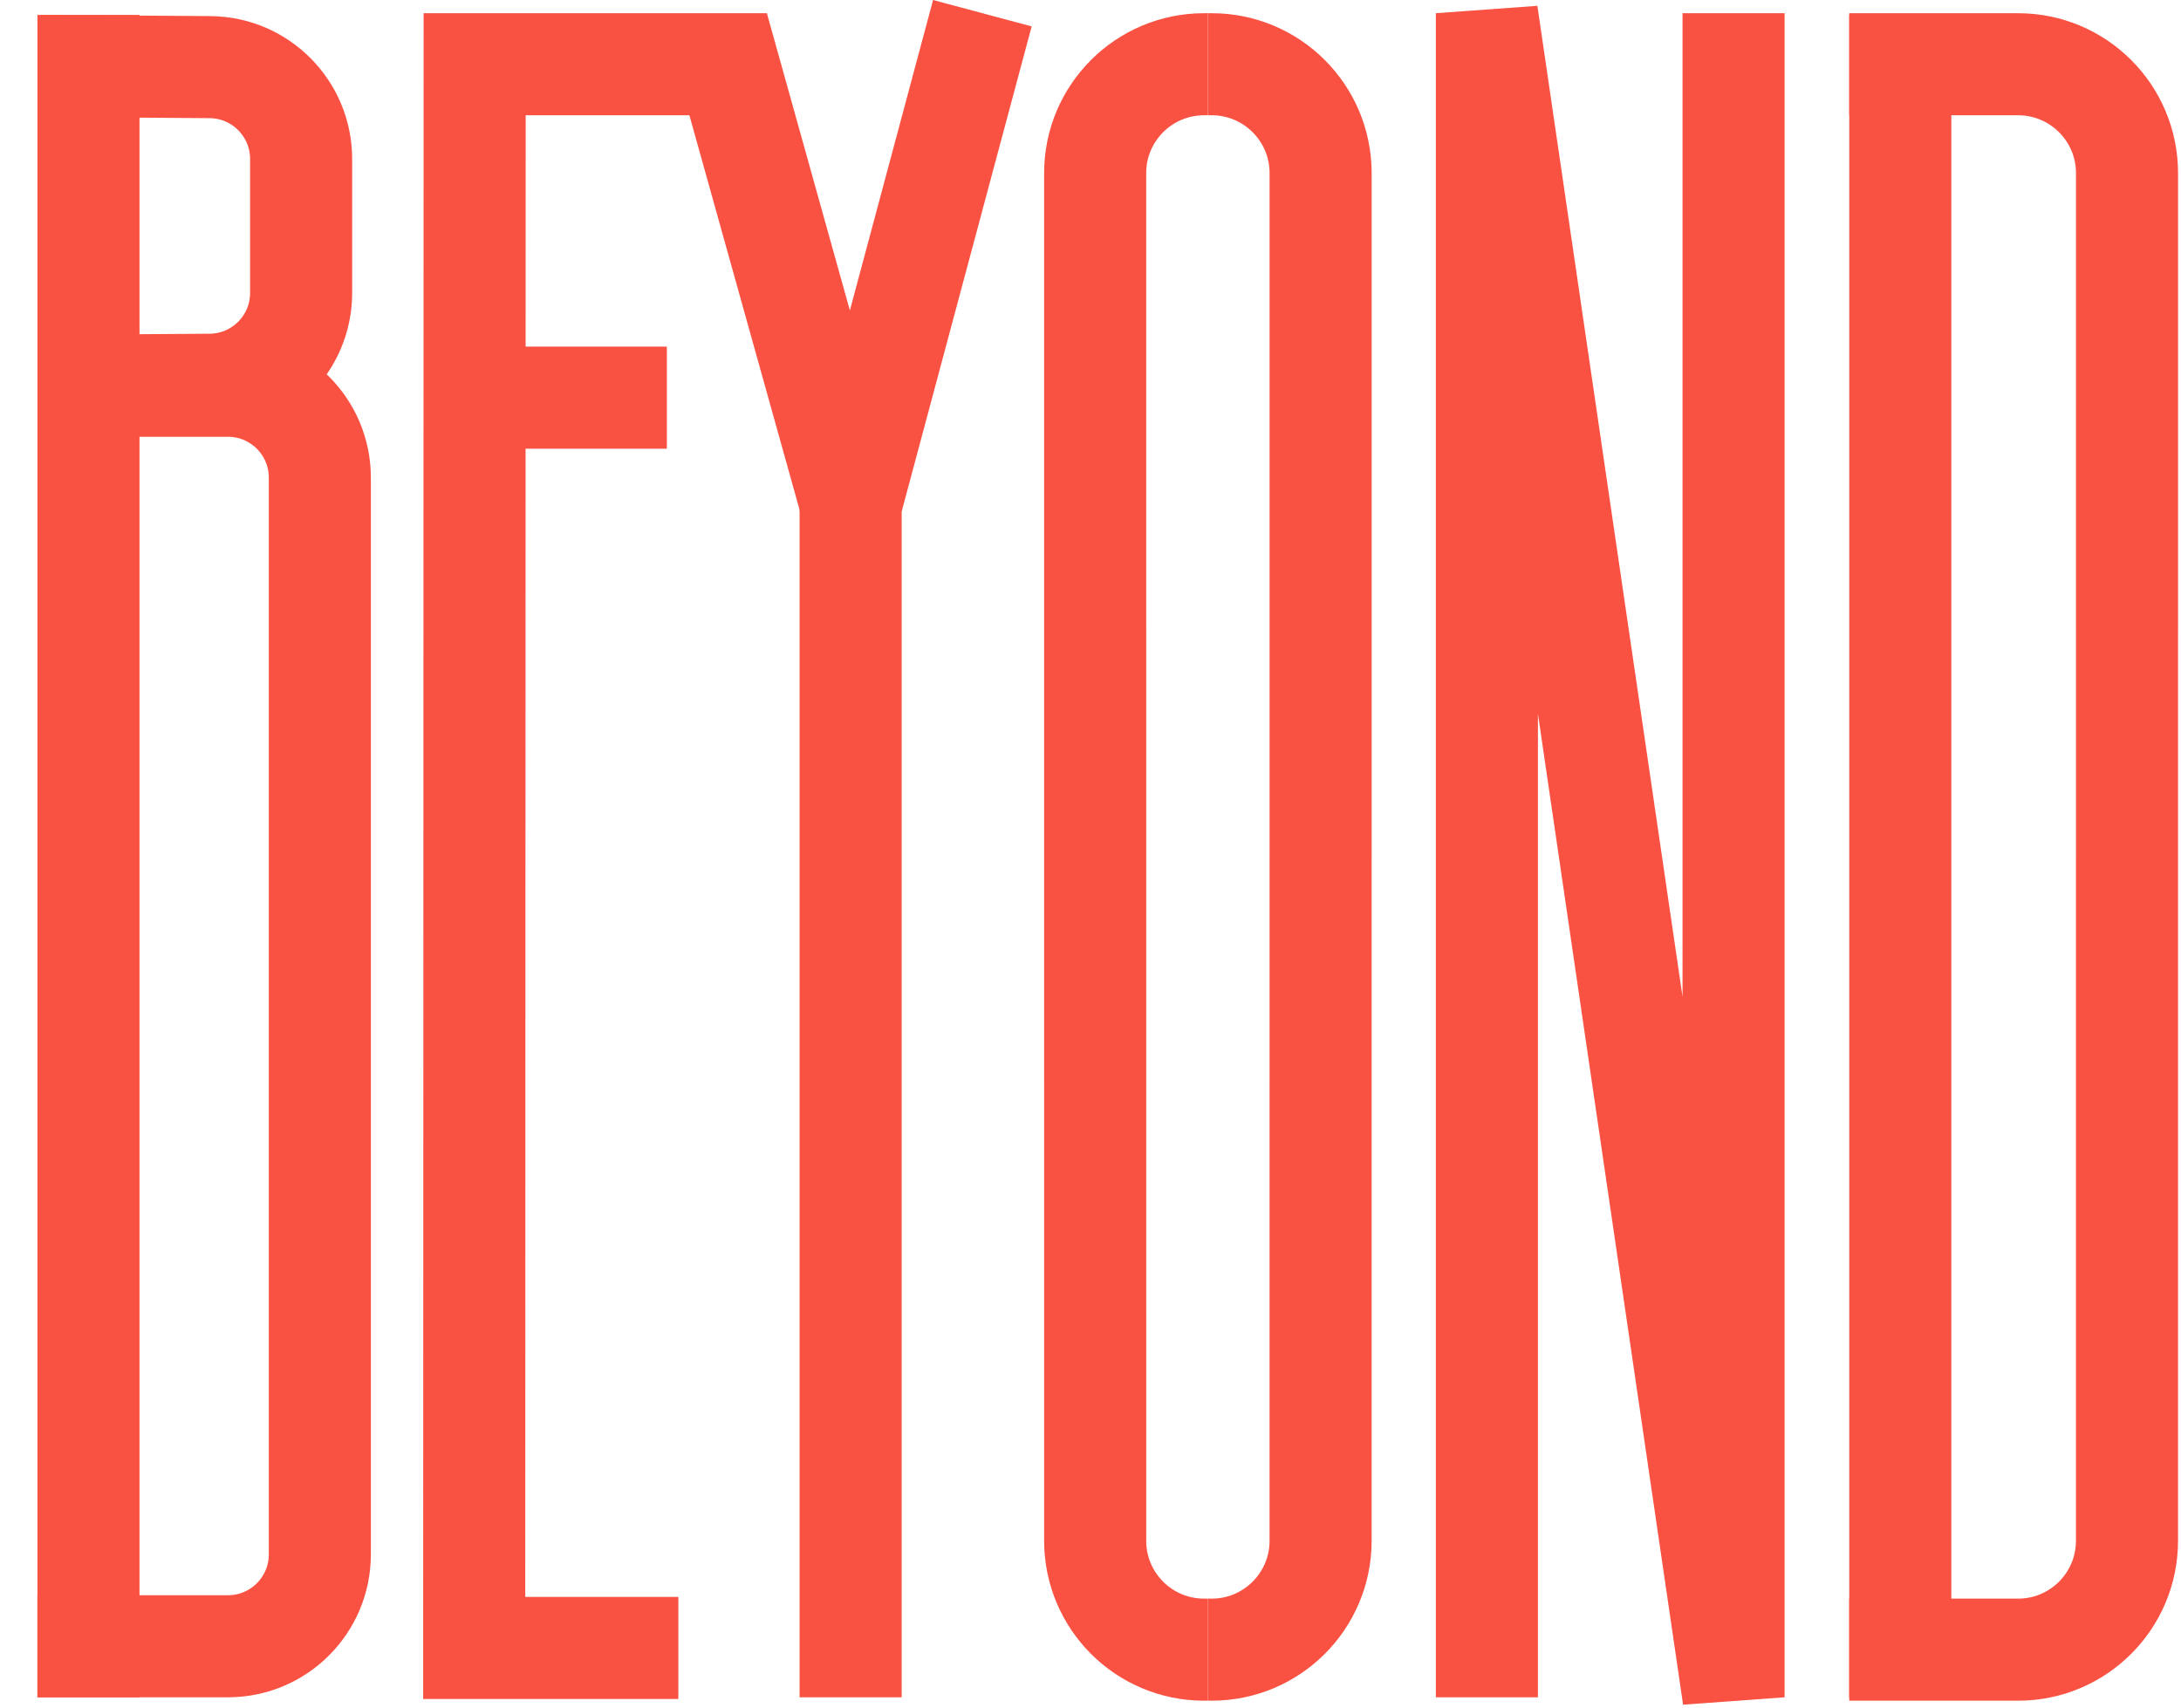
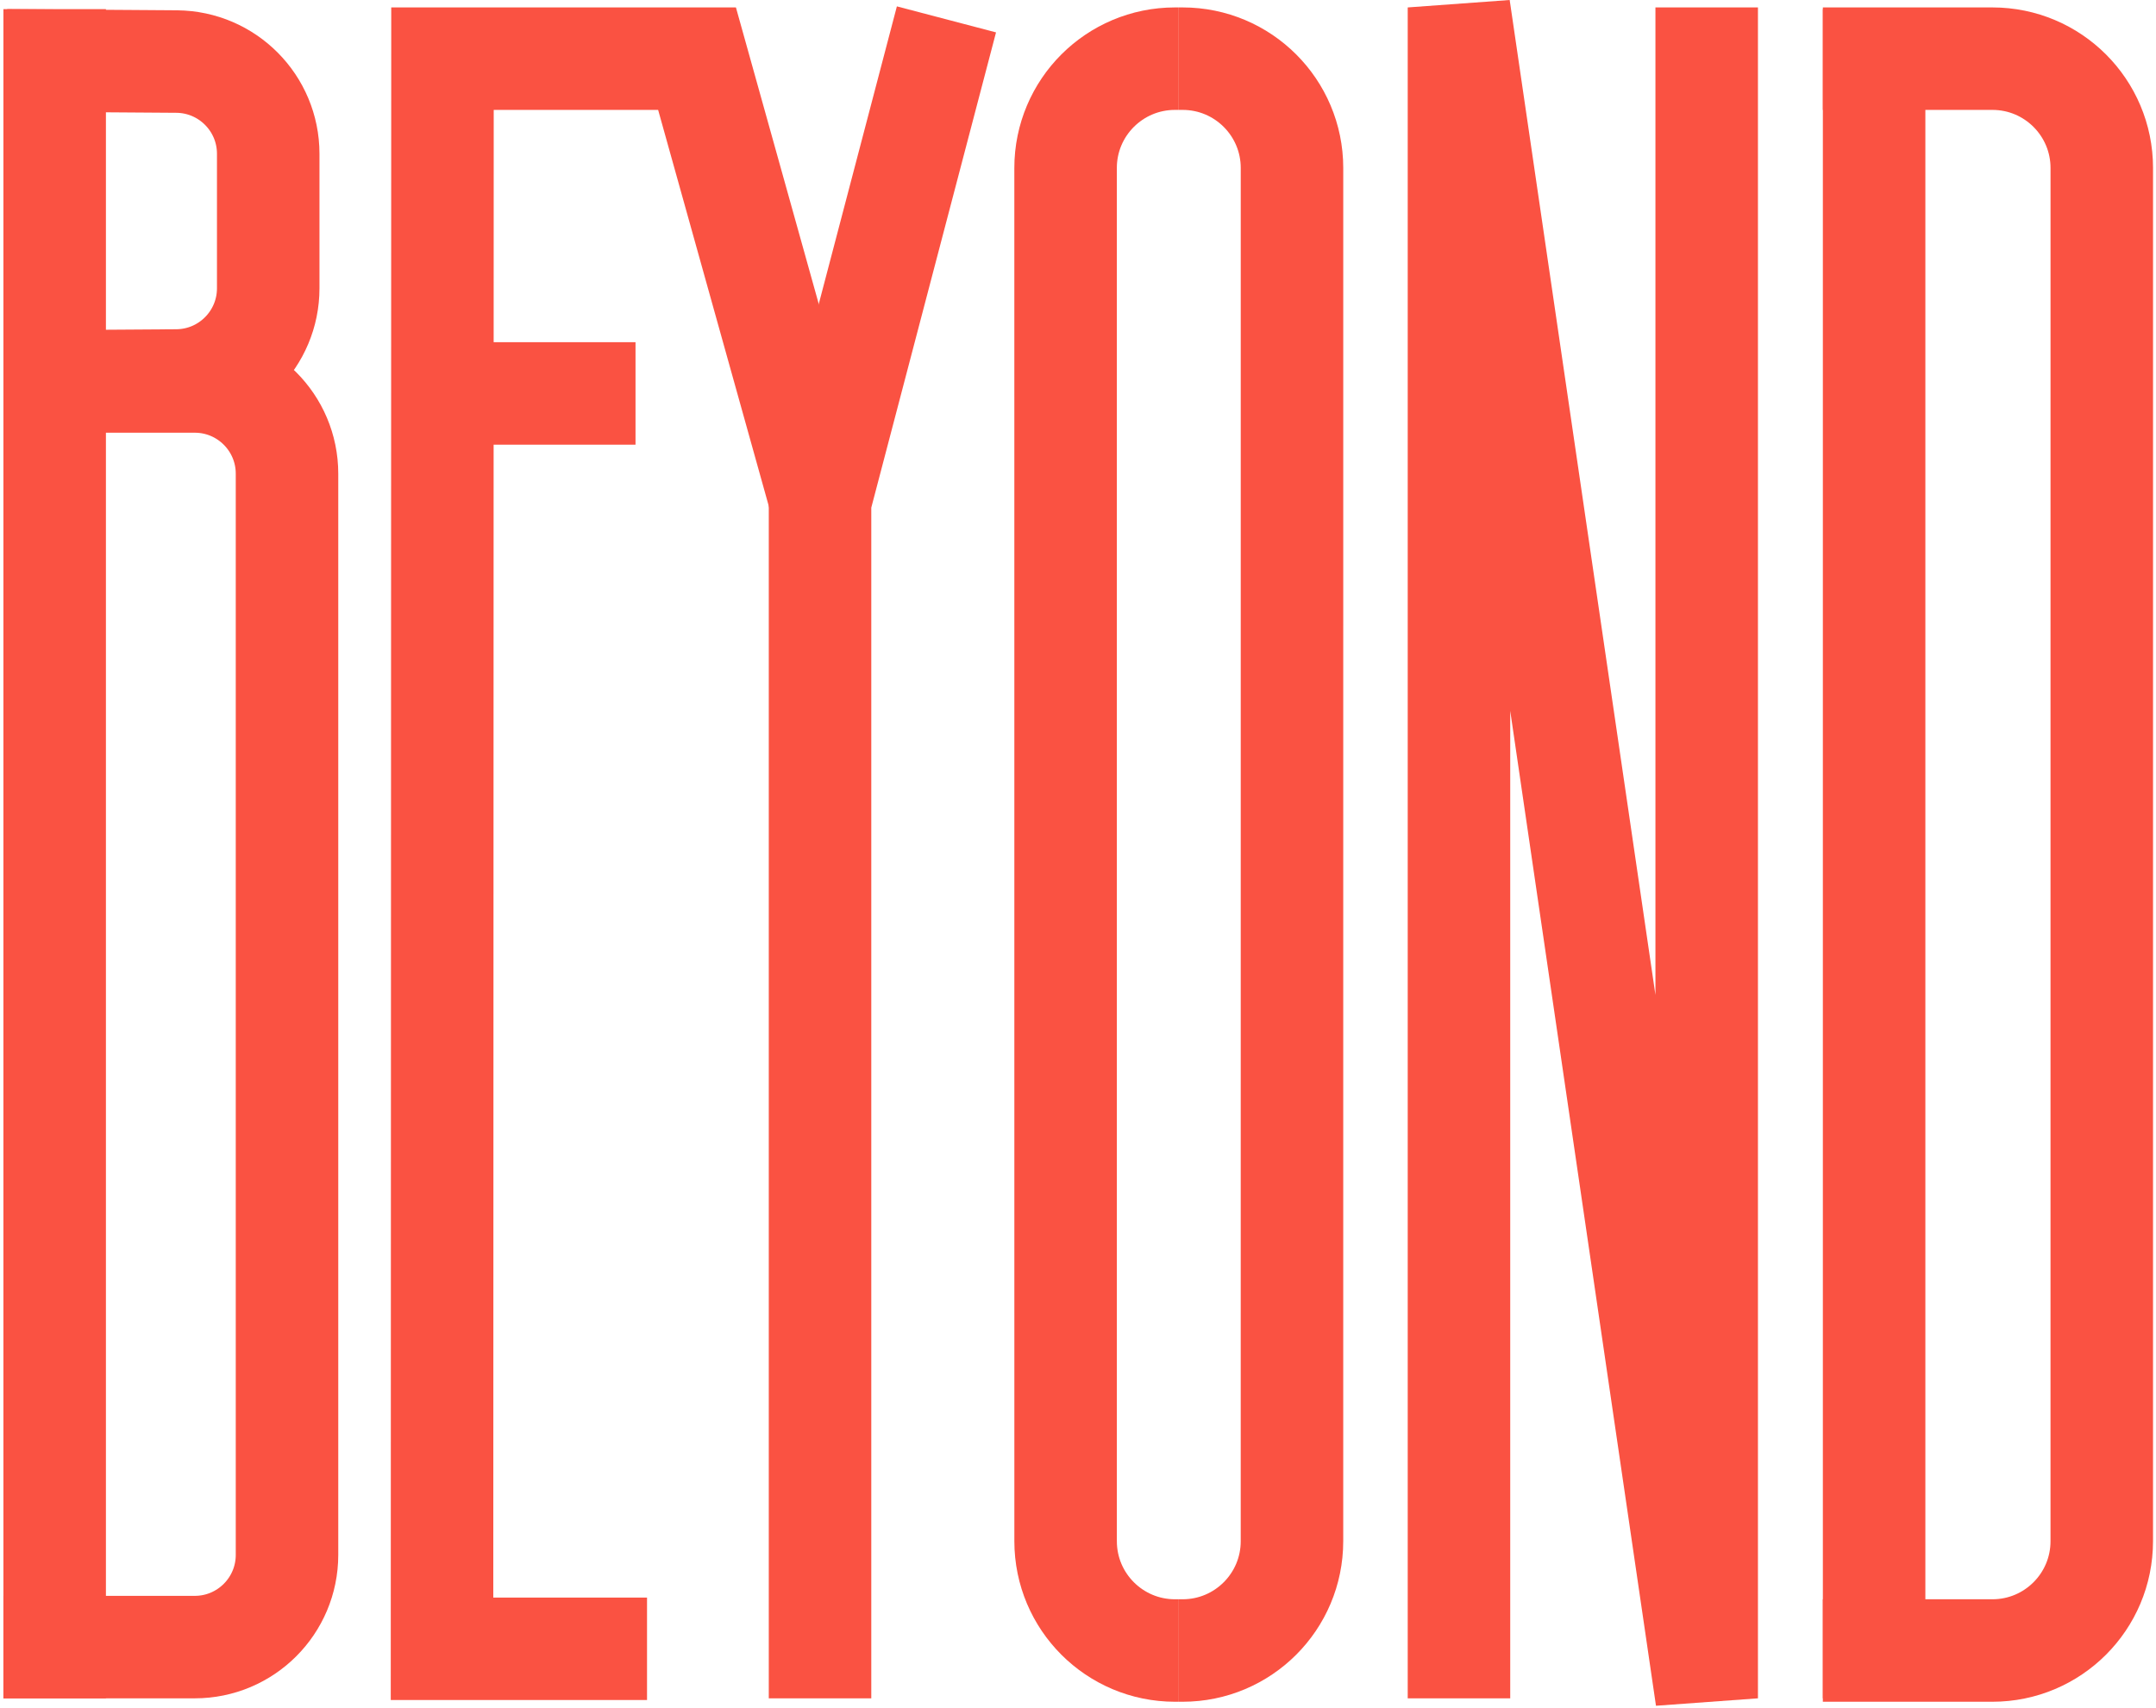
- <svg xmlns="http://www.w3.org/2000/svg" width="641" height="502" viewBox="0 0 641 502" fill="none">
+ <svg xmlns="http://www.w3.org/2000/svg" width="631" height="500" viewBox="0 0 631 500" fill="none">
  <g id="beyond_svg">
-     <path id="b_left" d="M26 4.383L26 498.883" stroke="#FA5242" stroke-width="30" />
-     <path id="d_left" d="M558.5 4.383L558.5 498.883" stroke="#FA5242" stroke-width="30" />
-     <path id="e_left" d="M199.367 484.383H139.367L139.502 18.883H214.002L251 151.383" stroke="#FA5242" stroke-width="30" />
-     <path id="y" d="M288.718 3.883L250 148.383V498.883" stroke="#FA5242" stroke-width="30" />
-     <path id="e_middle" d="M139.5 116.883L195.997 116.883" stroke="#FA5242" stroke-width="30" />
-     <path id="o_left" d="M354.993 18.883H353.868C336.194 18.883 321.867 33.21 321.868 50.883L321.874 452.883C321.874 470.556 336.201 484.883 353.874 484.883H355" stroke="#FA5242" stroke-width="30" />
-     <path id="o_right" d="M355.007 18.883H356.132C373.806 18.883 388.133 33.21 388.132 50.883L388.126 452.883C388.126 470.556 373.799 484.883 356.126 484.883H355" stroke="#FA5242" stroke-width="30" />
-     <path id="d_right" d="M543.5 18.883H593.132C610.806 18.883 625.133 33.21 625.132 50.883L625.126 452.883C625.126 470.556 610.799 484.883 593.126 484.883H543.493" stroke="#FA5242" stroke-width="30" />
-     <path id="n" d="M437 498.883V3.883L509.5 498.883V3.883" stroke="#FA5242" stroke-width="30" />
-     <path id="b_right" d="M12 19.383L61.689 19.731C76.527 19.835 88.5 31.892 88.5 46.73V86.096C88.5 100.938 76.52 112.998 61.678 113.095L18 113.383H67C81.912 113.383 94 125.471 94 140.383V456.883C94 471.795 81.912 483.883 67 483.883H11" stroke="#FA5242" stroke-width="30" />
+     <path id="b_left" d="M16 2.674L16 497.174" stroke="#FA5242" stroke-width="30" />
+     <path id="d_left" d="M548.5 2.674L548.5 497.174" stroke="#FA5242" stroke-width="30" />
+     <path id="e_left" d="M189.367 482.674H129.367L129.502 17.174H204.002L241 149.674" stroke="#FA5242" stroke-width="30" />
+     <path id="y" d="M277 5.674L240 146.674V497.174" stroke="#FA5242" stroke-width="30" />
+     <path id="e_middle" d="M129.5 115.174L185.997 115.174" stroke="#FA5242" stroke-width="30" />
+     <path id="o_left" d="M344.993 17.174H343.868C326.194 17.174 311.867 31.501 311.868 49.174L311.874 451.174C311.874 468.847 326.201 483.174 343.874 483.174H345" stroke="#FA5242" stroke-width="30" />
+     <path id="o_right" d="M345.007 17.174H346.132C363.806 17.174 378.133 31.501 378.132 49.174L378.126 451.174C378.126 468.847 363.799 483.174 346.126 483.174H345" stroke="#FA5242" stroke-width="30" />
+     <path id="d_right" d="M533.5 17.174H583.132C600.806 17.174 615.133 31.501 615.132 49.174L615.126 451.174C615.126 468.847 600.799 483.174 583.126 483.174H533.493" stroke="#FA5242" stroke-width="30" />
+     <path id="n" d="M427 497.174V2.174L499.5 497.174V2.174" stroke="#FA5242" stroke-width="30" />
+     <path id="b_right" d="M2 17.674L51.689 18.022C66.527 18.126 78.5 30.183 78.5 45.021V84.387C78.5 99.229 66.52 111.289 51.678 111.386L8 111.674H57C71.912 111.674 84 123.762 84 138.674V455.174C84 470.086 71.912 482.174 57 482.174H1" stroke="#FA5242" stroke-width="30" />
  </g>
</svg>
